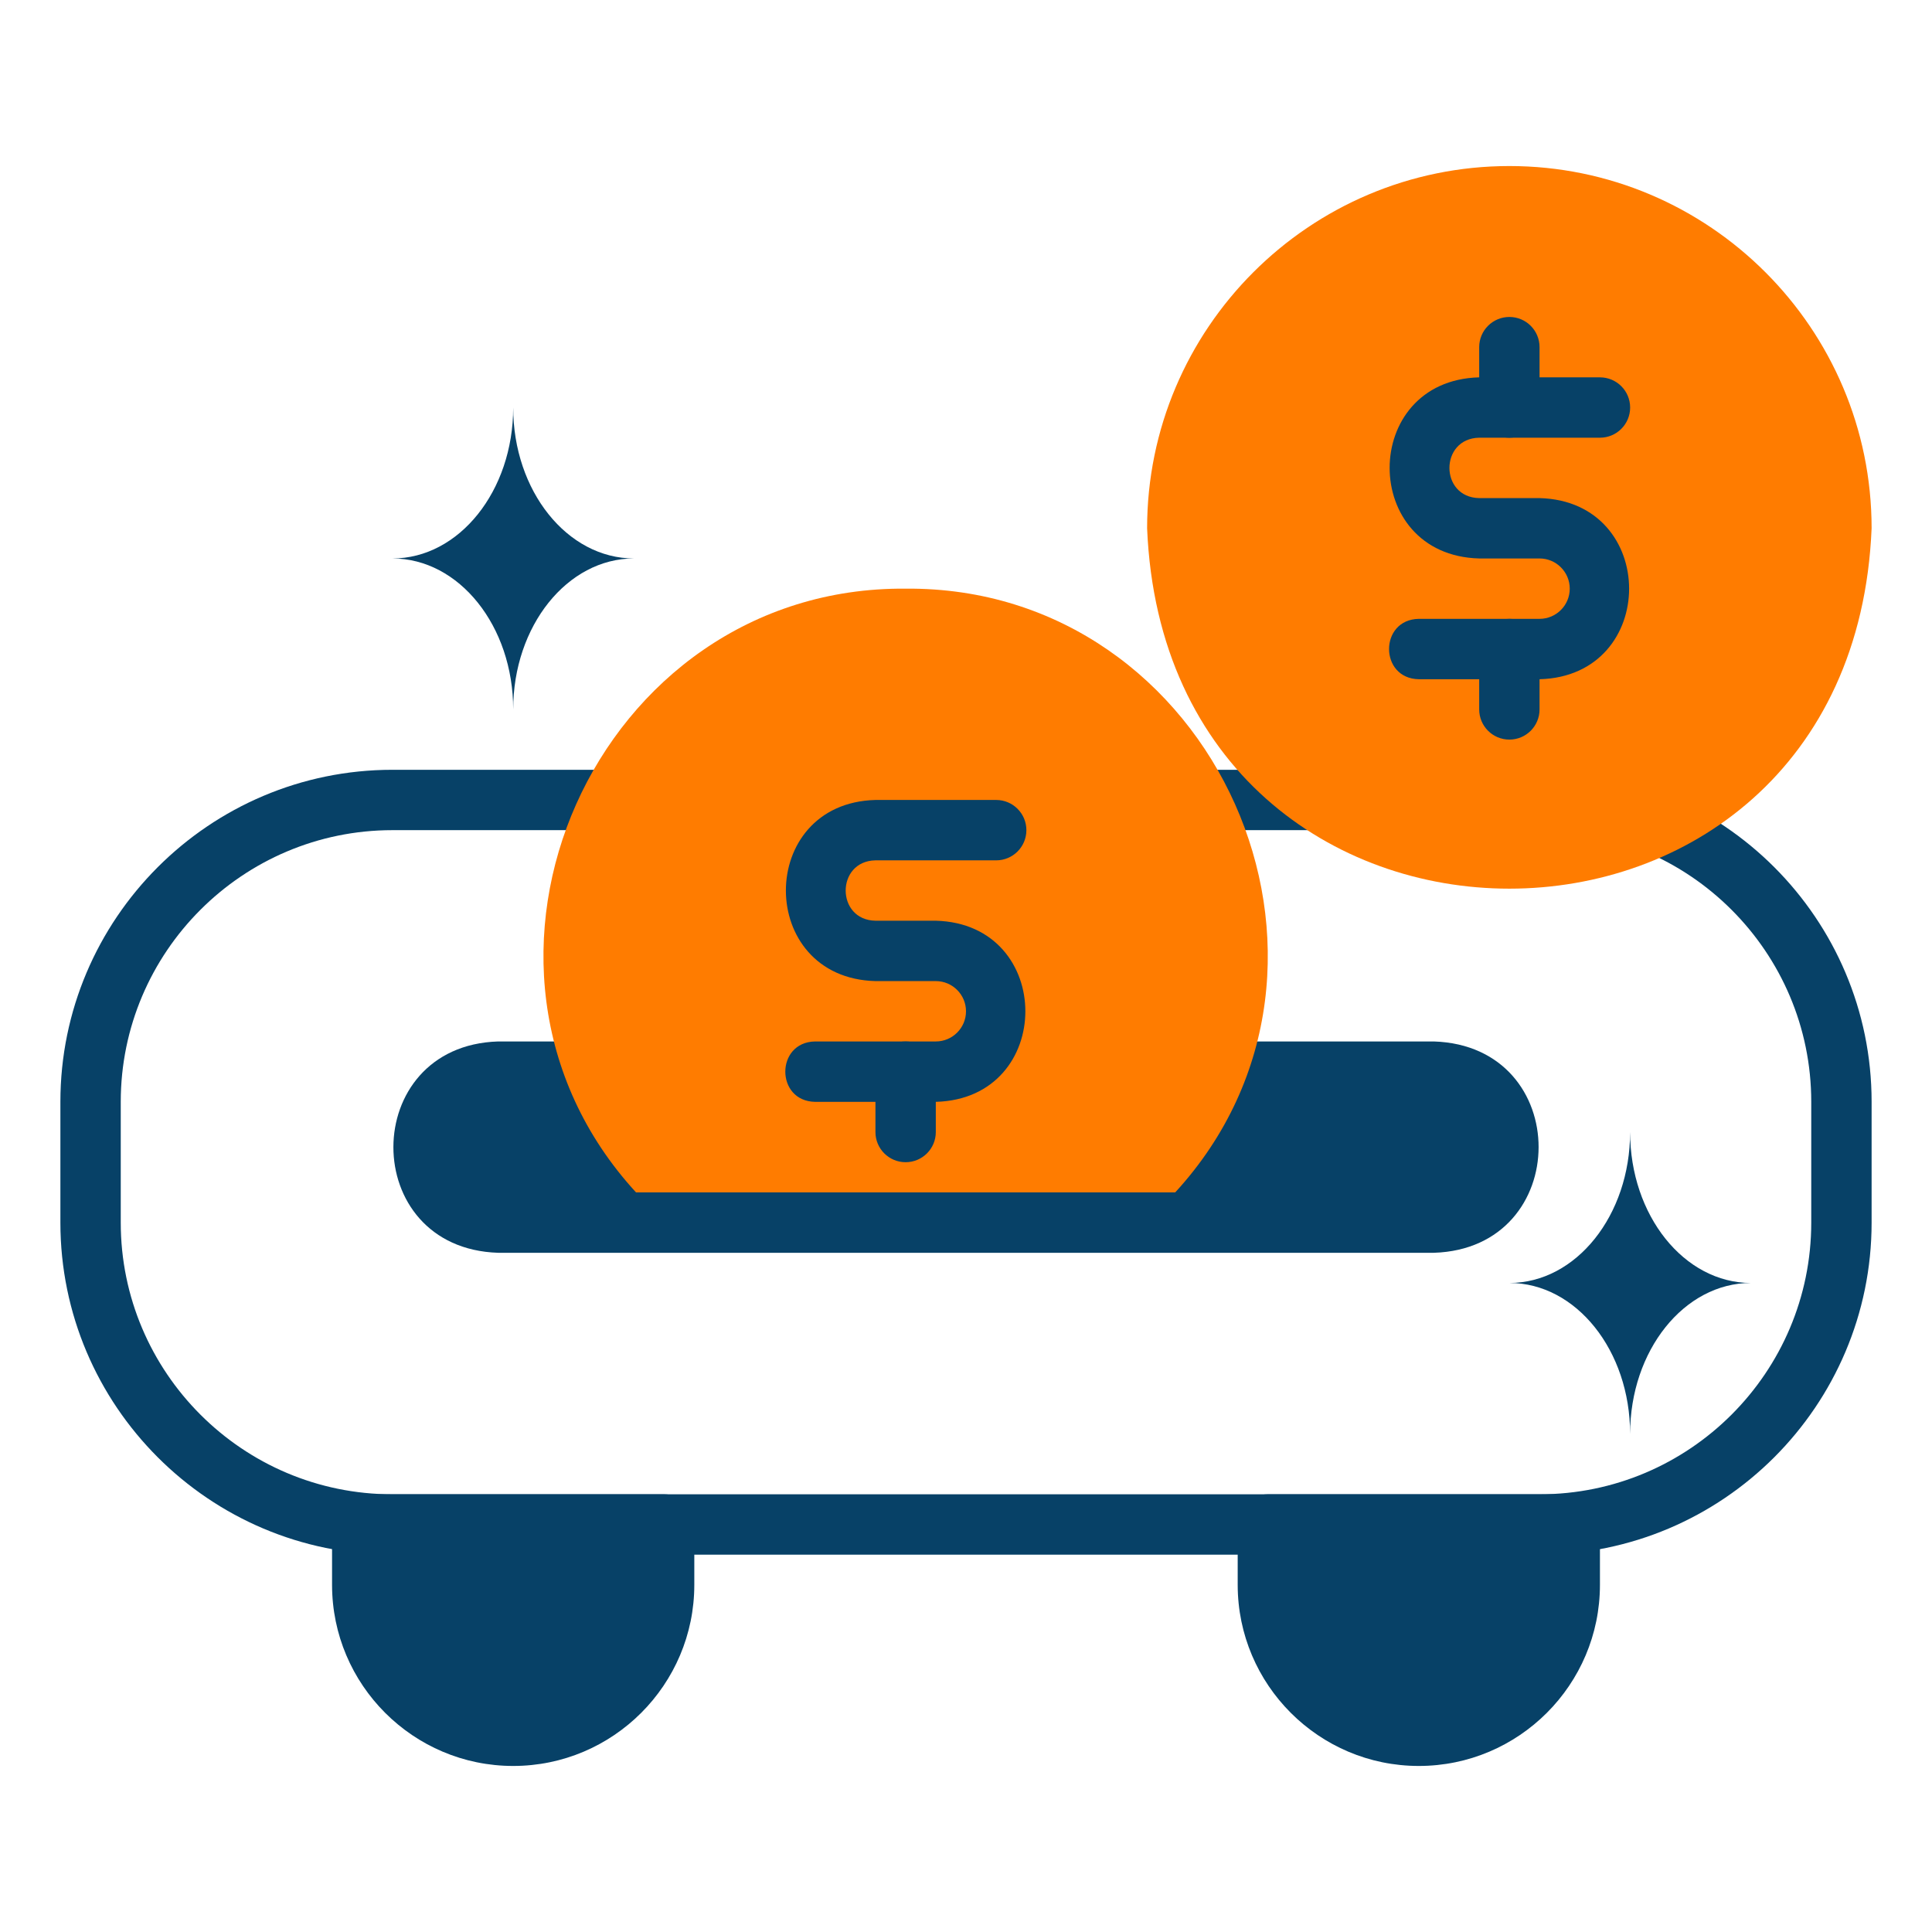
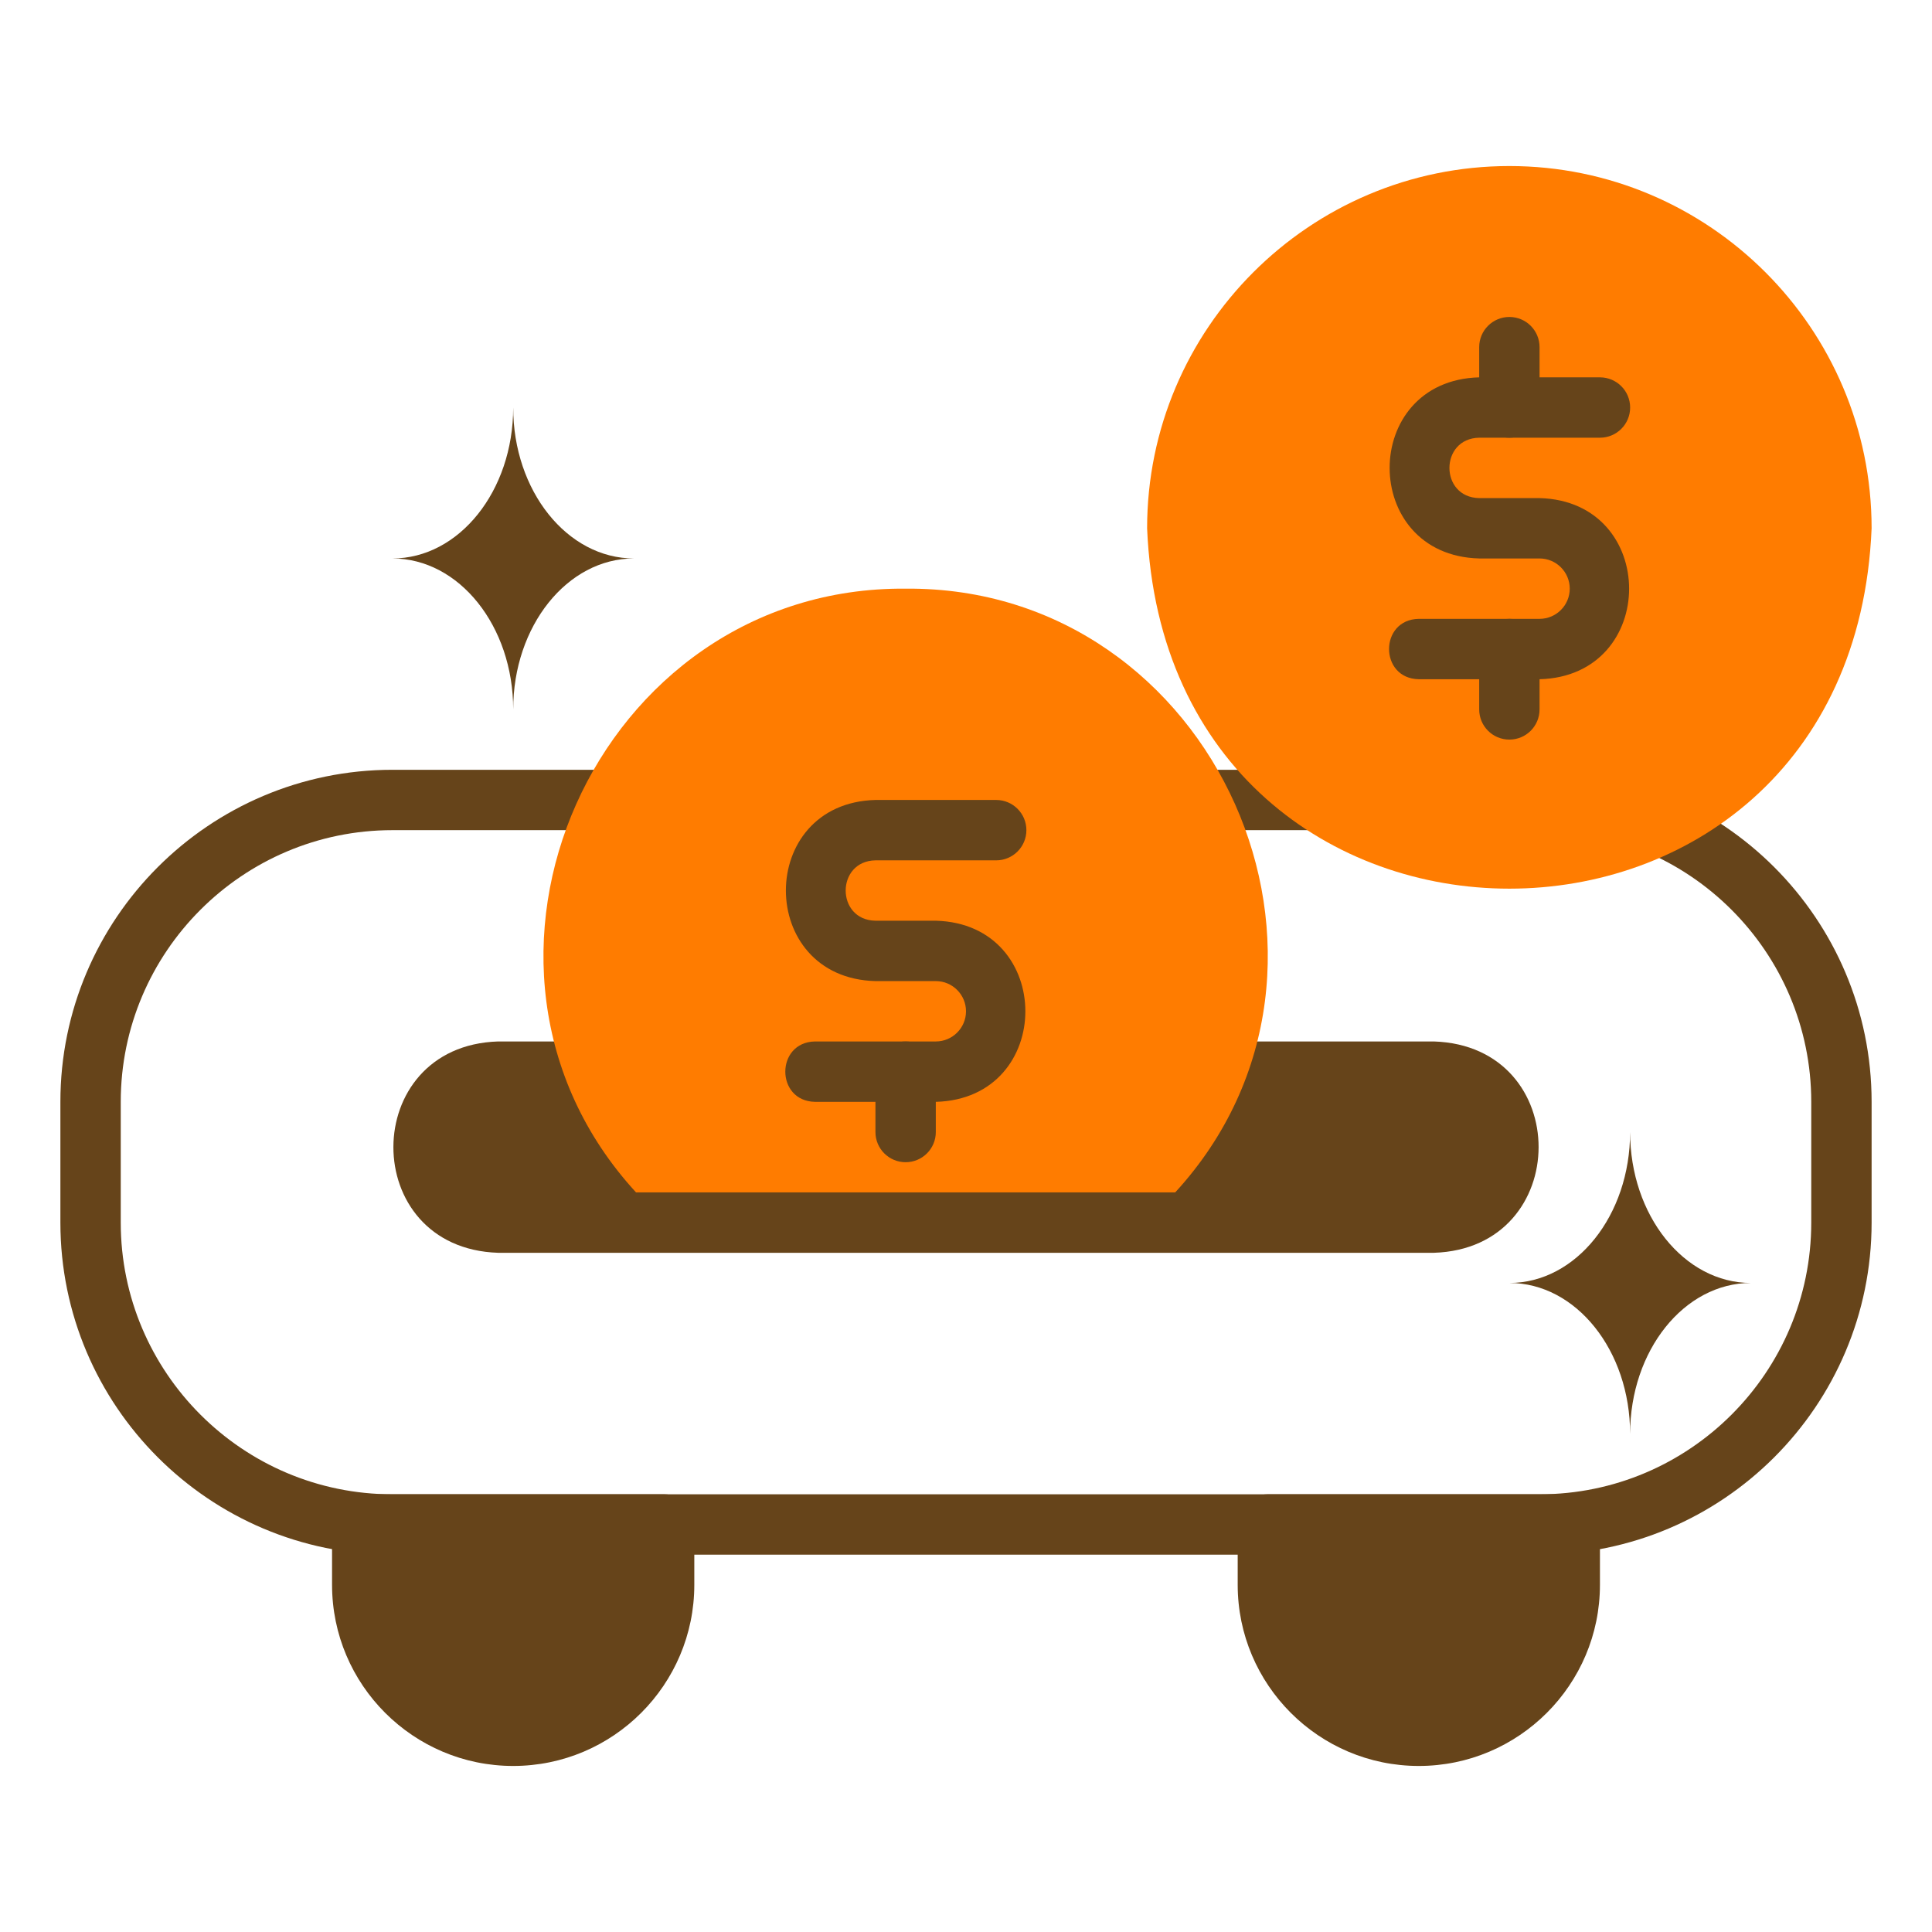
<svg xmlns="http://www.w3.org/2000/svg" width="70" height="70" viewBox="0 0 70 70" fill="none">
-   <path d="M55.781 56.328H14.219C7.585 56.328 2.188 50.931 2.188 44.297V39.922C2.188 33.288 7.585 27.891 14.219 27.891H55.781C62.415 27.891 67.812 33.288 67.812 39.922V44.297C67.812 50.931 62.415 56.328 55.781 56.328ZM14.219 30.078C8.791 30.078 4.375 34.494 4.375 39.922V44.297C4.375 49.725 8.791 54.141 14.219 54.141H55.781C61.209 54.141 65.625 49.725 65.625 44.297V39.922C65.625 34.494 61.209 30.078 55.781 30.078H14.219Z" fill="#074167" />
+   <path d="M55.781 56.328H14.219C7.585 56.328 2.188 50.931 2.188 44.297V39.922C2.188 33.288 7.585 27.891 14.219 27.891H55.781C62.415 27.891 67.812 33.288 67.812 39.922V44.297C67.812 50.931 62.415 56.328 55.781 56.328ZM14.219 30.078C8.791 30.078 4.375 34.494 4.375 39.922V44.297C4.375 49.725 8.791 54.141 14.219 54.141H55.781C61.209 54.141 65.625 49.725 65.625 44.297V39.922C65.625 34.494 61.209 30.078 55.781 30.078H14.219Z" fill="#66441a" />
  <path d="M54.688 6.016C47.45 6.016 41.562 11.903 41.562 19.141C42.283 36.553 67.095 36.548 67.812 19.14C67.812 11.903 61.925 6.016 54.688 6.016Z" fill="#ff7c00" />
-   <path d="M18.047 45.391H51.953C57.002 45.234 57.02 37.897 51.953 37.734H18.047C12.998 37.891 12.98 45.228 18.047 45.391Z" fill="#074167" />
-   <path d="M24.062 54.141H13.125C12.521 54.141 12.031 54.63 12.031 55.234V57.422C12.031 61.041 14.975 63.984 18.594 63.984C22.212 63.984 25.156 61.041 25.156 57.422V55.234C25.156 54.63 24.667 54.141 24.062 54.141Z" fill="#074167" />
-   <path d="M56.875 54.141H45.938C45.333 54.141 44.844 54.63 44.844 55.234V57.422C44.844 61.041 47.788 63.984 51.406 63.984C55.025 63.984 57.969 61.041 57.969 57.422V55.234C57.969 54.63 57.48 54.141 56.875 54.141Z" fill="#074167" />
-   <path d="M32.812 31.172C32.208 31.172 31.719 30.683 31.719 30.078V27.891C31.719 27.286 32.208 26.797 32.812 26.797C33.417 26.797 33.906 27.286 33.906 27.891V30.078C33.906 30.683 33.417 31.172 32.812 31.172Z" fill="#074167" />
-   <path d="M55.781 24.61H51.406C49.969 24.585 49.968 22.446 51.406 22.422C51.406 22.422 55.781 22.422 55.781 22.422C56.384 22.422 56.875 21.932 56.875 21.328C56.875 20.725 56.384 20.234 55.781 20.234H53.594C49.268 20.122 49.267 13.784 53.594 13.672C53.594 13.672 57.969 13.672 57.969 13.672C58.573 13.672 59.063 14.161 59.063 14.766C59.063 15.37 58.573 15.859 57.969 15.859H53.594C52.157 15.886 52.156 18.021 53.594 18.047C53.594 18.047 55.781 18.047 55.781 18.047C60.107 18.159 60.108 24.497 55.781 24.61Z" fill="#074167" />
-   <path d="M54.688 26.797C54.083 26.797 53.594 26.308 53.594 25.703V23.516C53.594 22.911 54.083 22.422 54.688 22.422C55.292 22.422 55.781 22.911 55.781 23.516V25.703C55.781 26.308 55.292 26.797 54.688 26.797Z" fill="#074167" />
-   <path d="M54.688 15.859C54.083 15.859 53.594 15.37 53.594 14.766V12.578C53.594 11.974 54.083 11.484 54.688 11.484C55.292 11.484 55.781 11.974 55.781 12.578V14.766C55.781 15.37 55.292 15.859 54.688 15.859Z" fill="#074167" />
-   <path d="M14.219 20.234C16.635 20.234 18.594 22.683 18.594 25.703C18.594 22.683 20.552 20.234 22.969 20.234C20.552 20.234 18.594 17.786 18.594 14.766C18.594 17.786 16.635 20.234 14.219 20.234Z" fill="#074167" />
-   <path d="M54.688 46.484C57.104 46.484 59.062 48.933 59.062 51.953C59.062 48.933 61.021 46.484 63.438 46.484C61.021 46.484 59.062 44.036 59.062 41.016C59.062 44.036 57.104 46.484 54.688 46.484Z" fill="#074167" />
+   <path d="M18.047 45.391H51.953C57.002 45.234 57.02 37.897 51.953 37.734H18.047C12.998 37.891 12.98 45.228 18.047 45.391Z" fill="#66441a" />
+   <path d="M24.062 54.141H13.125C12.521 54.141 12.031 54.63 12.031 55.234V57.422C12.031 61.041 14.975 63.984 18.594 63.984C22.212 63.984 25.156 61.041 25.156 57.422V55.234C25.156 54.63 24.667 54.141 24.062 54.141Z" fill="#66441a" />
+   <path d="M56.875 54.141H45.938C45.333 54.141 44.844 54.63 44.844 55.234V57.422C44.844 61.041 47.788 63.984 51.406 63.984C55.025 63.984 57.969 61.041 57.969 57.422V55.234C57.969 54.63 57.48 54.141 56.875 54.141Z" fill="#66441a" />
+   <path d="M32.812 31.172C32.208 31.172 31.719 30.683 31.719 30.078V27.891C31.719 27.286 32.208 26.797 32.812 26.797C33.417 26.797 33.906 27.286 33.906 27.891V30.078C33.906 30.683 33.417 31.172 32.812 31.172Z" fill="#66441a" />
+   <path d="M55.781 24.61H51.406C49.969 24.585 49.968 22.446 51.406 22.422C51.406 22.422 55.781 22.422 55.781 22.422C56.384 22.422 56.875 21.932 56.875 21.328C56.875 20.725 56.384 20.234 55.781 20.234H53.594C49.268 20.122 49.267 13.784 53.594 13.672C53.594 13.672 57.969 13.672 57.969 13.672C58.573 13.672 59.063 14.161 59.063 14.766C59.063 15.37 58.573 15.859 57.969 15.859H53.594C52.157 15.886 52.156 18.021 53.594 18.047C53.594 18.047 55.781 18.047 55.781 18.047C60.107 18.159 60.108 24.497 55.781 24.61Z" fill="#66441a" />
+   <path d="M54.688 26.797C54.083 26.797 53.594 26.308 53.594 25.703V23.516C53.594 22.911 54.083 22.422 54.688 22.422C55.292 22.422 55.781 22.911 55.781 23.516V25.703C55.781 26.308 55.292 26.797 54.688 26.797Z" fill="#66441a" />
+   <path d="M54.688 15.859C54.083 15.859 53.594 15.37 53.594 14.766V12.578C53.594 11.974 54.083 11.484 54.688 11.484C55.292 11.484 55.781 11.974 55.781 12.578V14.766C55.781 15.37 55.292 15.859 54.688 15.859Z" fill="#66441a" />
+   <path d="M14.219 20.234C16.635 20.234 18.594 22.683 18.594 25.703C18.594 22.683 20.552 20.234 22.969 20.234C20.552 20.234 18.594 17.786 18.594 14.766C18.594 17.786 16.635 20.234 14.219 20.234Z" fill="#66441a" />
+   <path d="M54.688 46.484C57.104 46.484 59.062 48.933 59.062 51.953C59.062 48.933 61.021 46.484 63.438 46.484C61.021 46.484 59.062 44.036 59.062 41.016C59.062 44.036 57.104 46.484 54.688 46.484Z" fill="#66441a" />
  <path d="M32.812 21.328C21.581 21.235 15.47 34.955 23.045 43.203H42.58C50.157 34.953 44.039 21.233 32.812 21.328Z" fill="#ff7c00" />
-   <path d="M33.906 39.922H29.531C28.095 39.898 28.093 37.759 29.531 37.734C29.531 37.734 33.906 37.734 33.906 37.734C34.509 37.734 35 37.244 35 36.641C35 36.037 34.509 35.547 33.906 35.547H31.719C27.393 35.435 27.392 29.097 31.719 28.984C31.719 28.984 36.094 28.984 36.094 28.984C36.698 28.984 37.188 29.474 37.188 30.078C37.188 30.683 36.698 31.172 36.094 31.172H31.719C30.282 31.198 30.281 33.334 31.719 33.359C31.719 33.359 33.906 33.359 33.906 33.359C38.232 33.472 38.233 39.809 33.906 39.922Z" fill="#074167" />
-   <path d="M32.812 42.109C32.208 42.109 31.719 41.62 31.719 41.016V38.828C31.719 38.224 32.208 37.734 32.812 37.734C33.417 37.734 33.906 38.224 33.906 38.828V41.016C33.906 41.62 33.417 42.109 32.812 42.109Z" fill="#074167" />
+   <path d="M33.906 39.922H29.531C28.095 39.898 28.093 37.759 29.531 37.734C29.531 37.734 33.906 37.734 33.906 37.734C34.509 37.734 35 37.244 35 36.641C35 36.037 34.509 35.547 33.906 35.547H31.719C27.393 35.435 27.392 29.097 31.719 28.984C31.719 28.984 36.094 28.984 36.094 28.984C36.698 28.984 37.188 29.474 37.188 30.078C37.188 30.683 36.698 31.172 36.094 31.172H31.719C30.282 31.198 30.281 33.334 31.719 33.359C31.719 33.359 33.906 33.359 33.906 33.359C38.232 33.472 38.233 39.809 33.906 39.922Z" fill="#66441a" />
+   <path d="M32.812 42.109C32.208 42.109 31.719 41.62 31.719 41.016V38.828C31.719 38.224 32.208 37.734 32.812 37.734C33.417 37.734 33.906 38.224 33.906 38.828V41.016C33.906 41.62 33.417 42.109 32.812 42.109Z" fill="#66441a" />
</svg>
